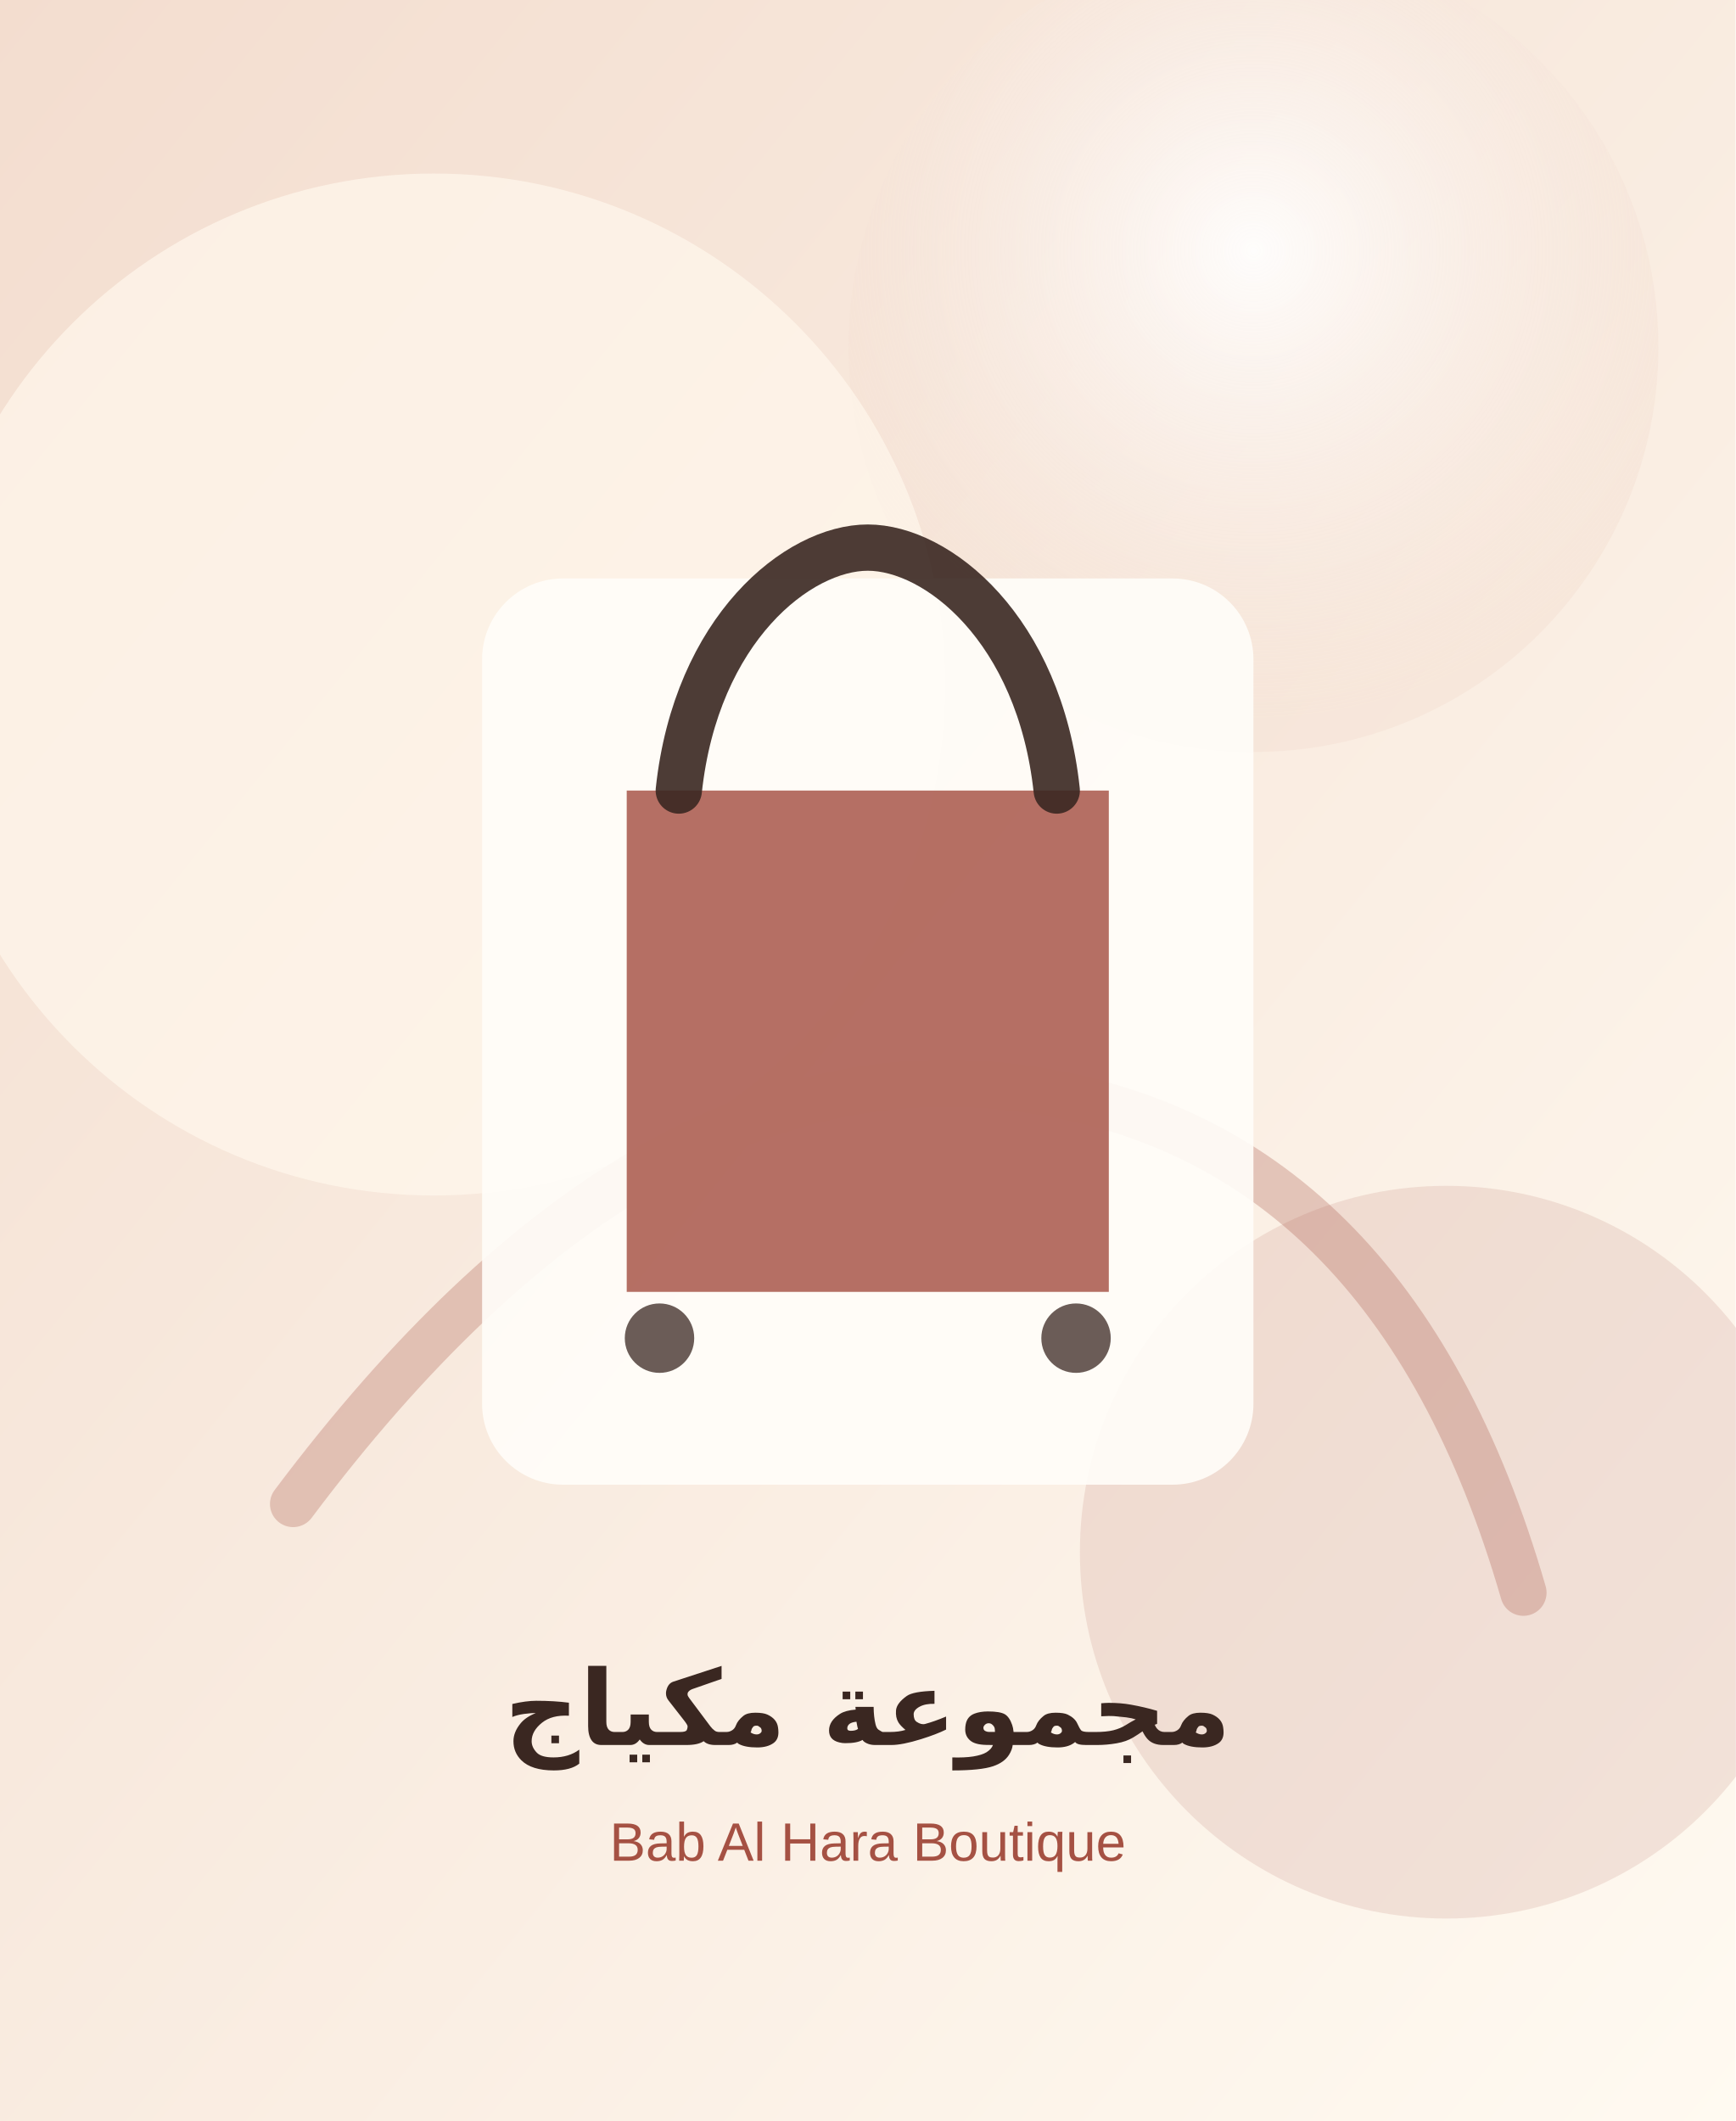
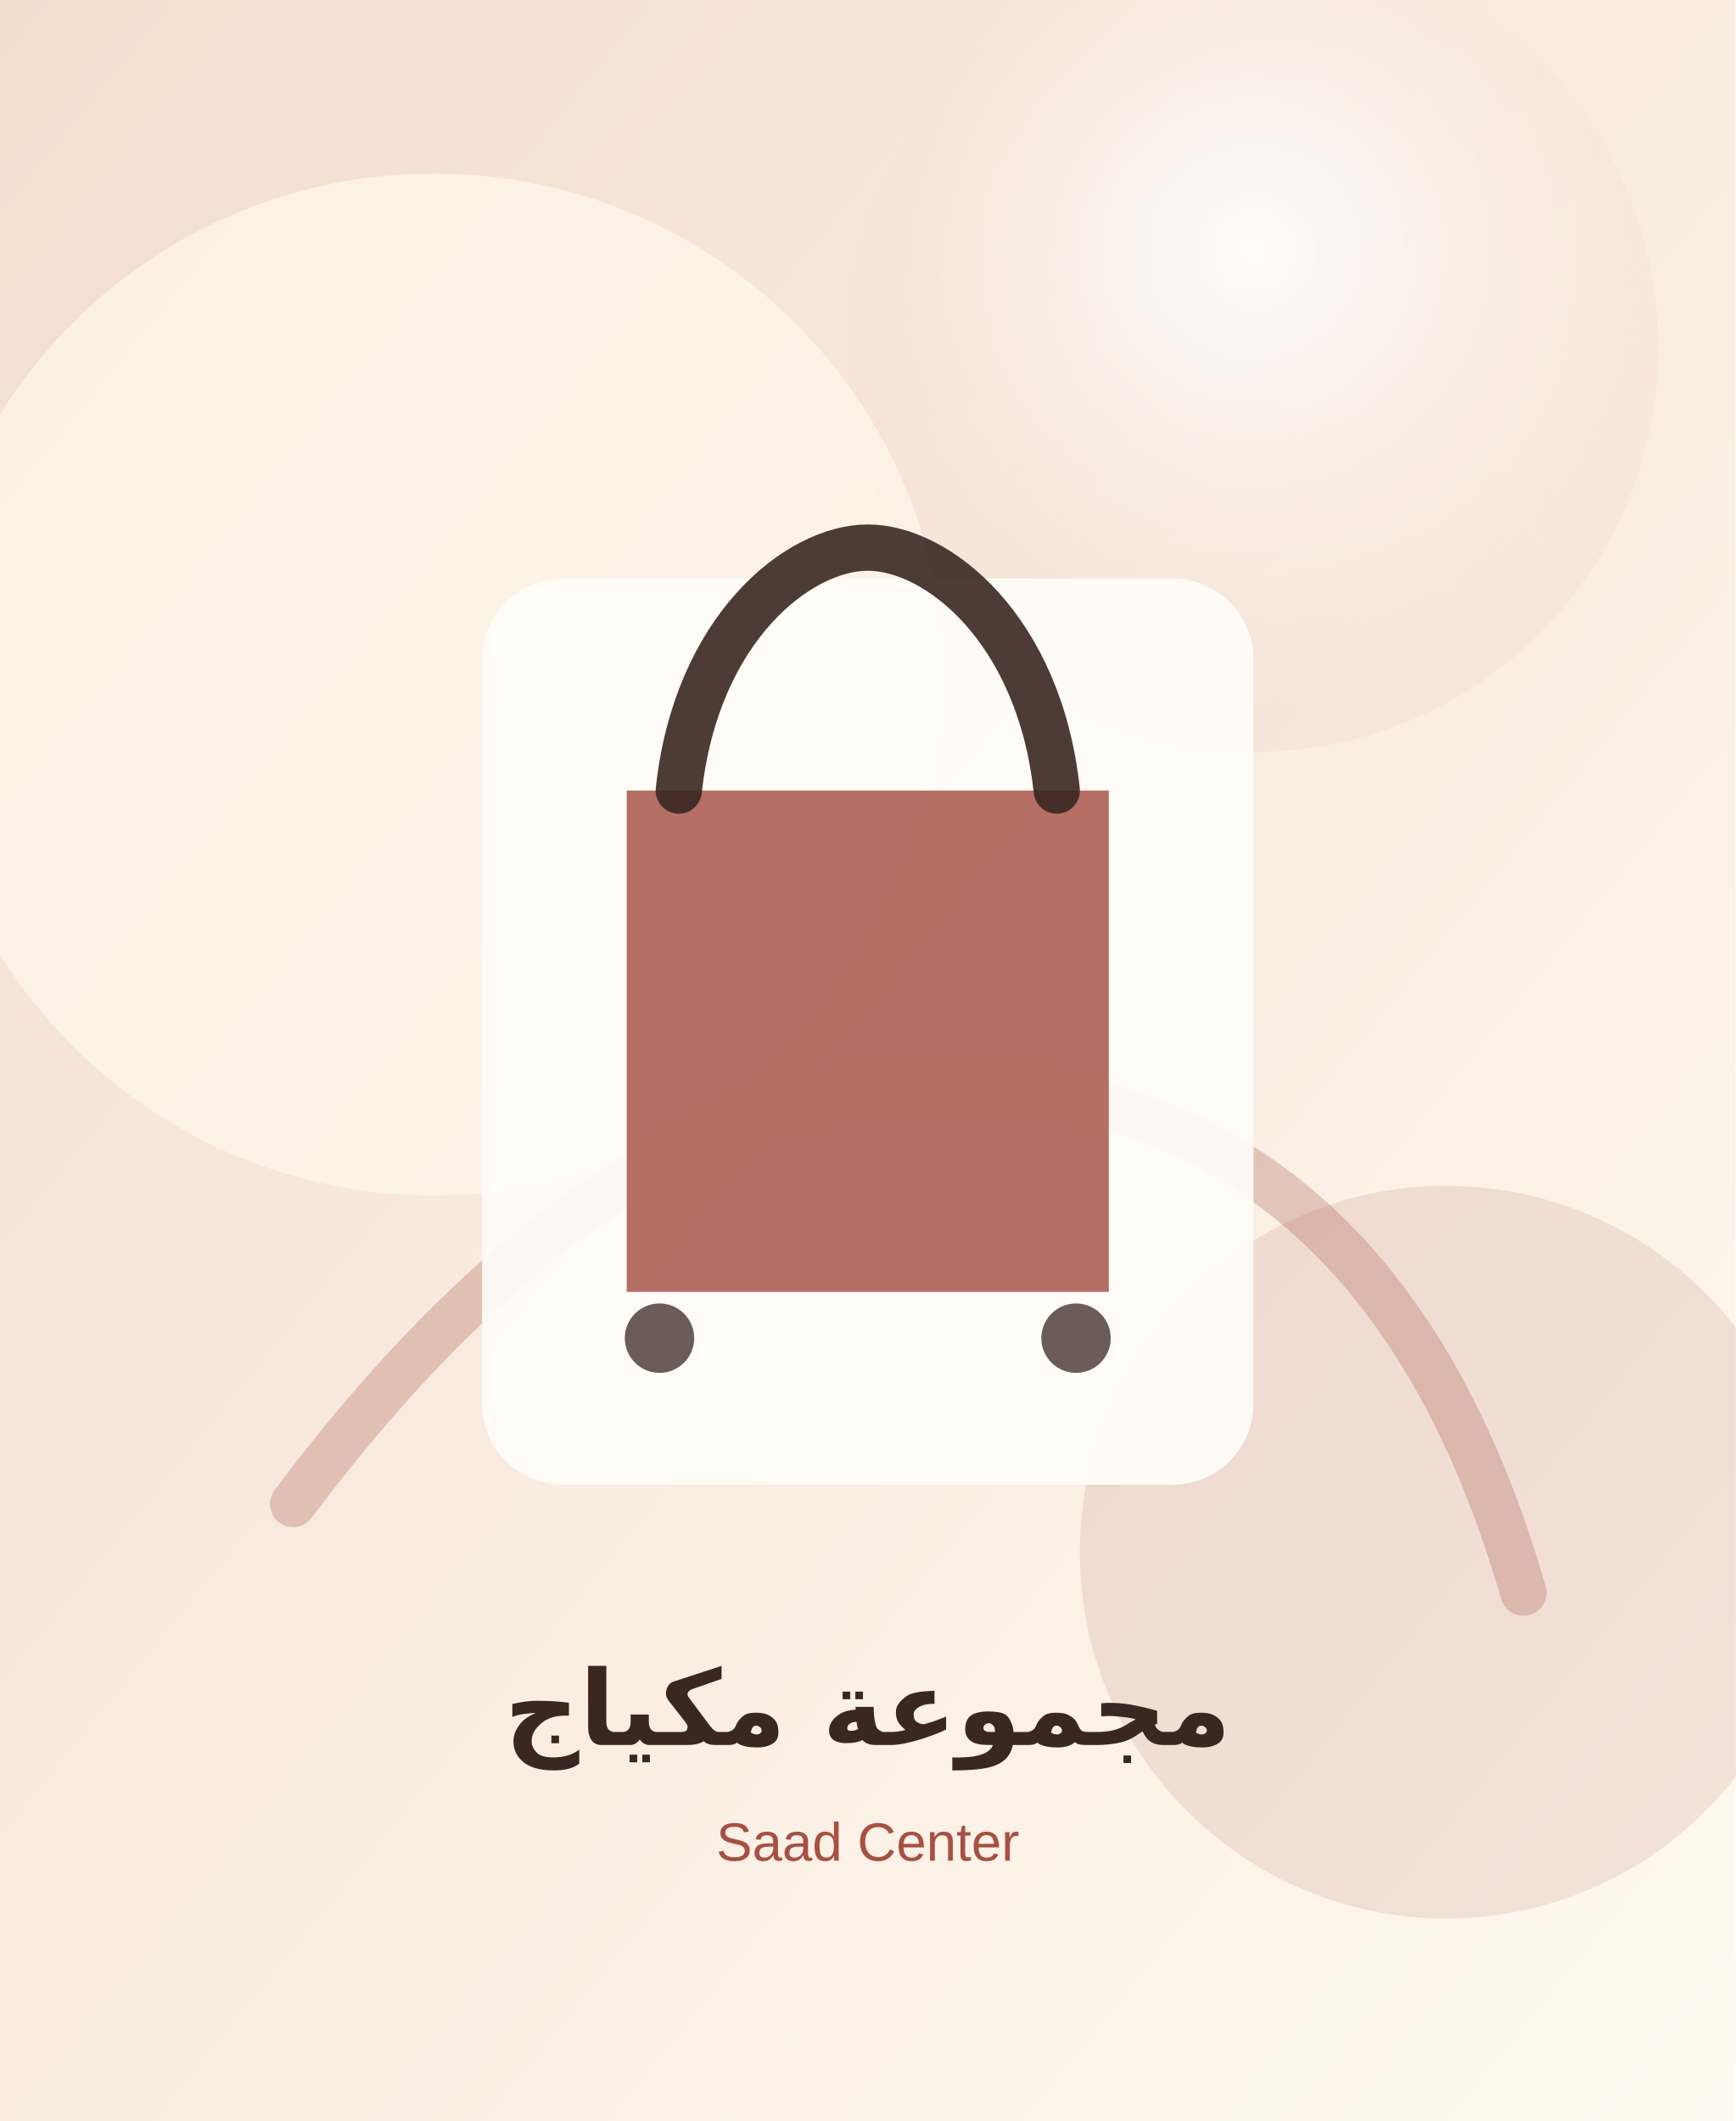
<svg xmlns="http://www.w3.org/2000/svg" width="900" height="1100" viewBox="0 0 900 1100" role="img" aria-label="مجموعة مكياج">
  <defs>
    <linearGradient id="g" x1="0" y1="0" x2="1" y2="1">
      <stop offset="0" stop-color="#f3ddcf" />
      <stop offset="1" stop-color="#fffaf1" />
    </linearGradient>
    <radialGradient id="r" cx="50%" cy="38%" r="58%">
      <stop offset="0" stop-color="#ffffff" stop-opacity=".9" />
      <stop offset="1" stop-color="#f3ddcf" stop-opacity=".4" />
    </radialGradient>
  </defs>
  <rect width="900" height="1100" fill="url(#g)" />
  <circle cx="650" cy="180" r="210" fill="url(#r)" />
  <circle cx="225" cy="355" r="265" fill="#fff7ec" opacity=".72" />
  <circle cx="750" cy="805" r="190" fill="#a55143" opacity=".13" />
  <path d="M152 780c120-160 245-232 374-216 130 16 218 103 264 262" fill="none" stroke="#a55143" stroke-width="24" stroke-linecap="round" opacity=".28" />
  <rect x="250" y="300" rx="42" ry="42" width="400" height="470" fill="#fffdf8" opacity=".92" />
  <path d="M325 410h250v260H325z" fill="#a55143" opacity=".82" />
  <path d="M352 410c9-84 62-126 98-126s89 42 98 126" fill="none" stroke="#3a2721" stroke-width="24" stroke-linecap="round" opacity=".9" />
  <circle cx="342" cy="694" r="18" fill="#3a2721" opacity=".75" />
  <circle cx="558" cy="694" r="18" fill="#3a2721" opacity=".75" />
  <text x="450" y="905" text-anchor="middle" font-size="54" font-family="Arial, sans-serif" font-weight="700" fill="#3a2721">مجموعة مكياج</text>
-   <text x="450" y="965" text-anchor="middle" font-size="28" font-family="Arial, sans-serif" fill="#a55143">Bab Al Hara Boutique</text>
+   <text x="450" y="965" text-anchor="middle" font-size="28" font-family="Arial, sans-serif" fill="#a55143">Saad Center</text>
</svg>
